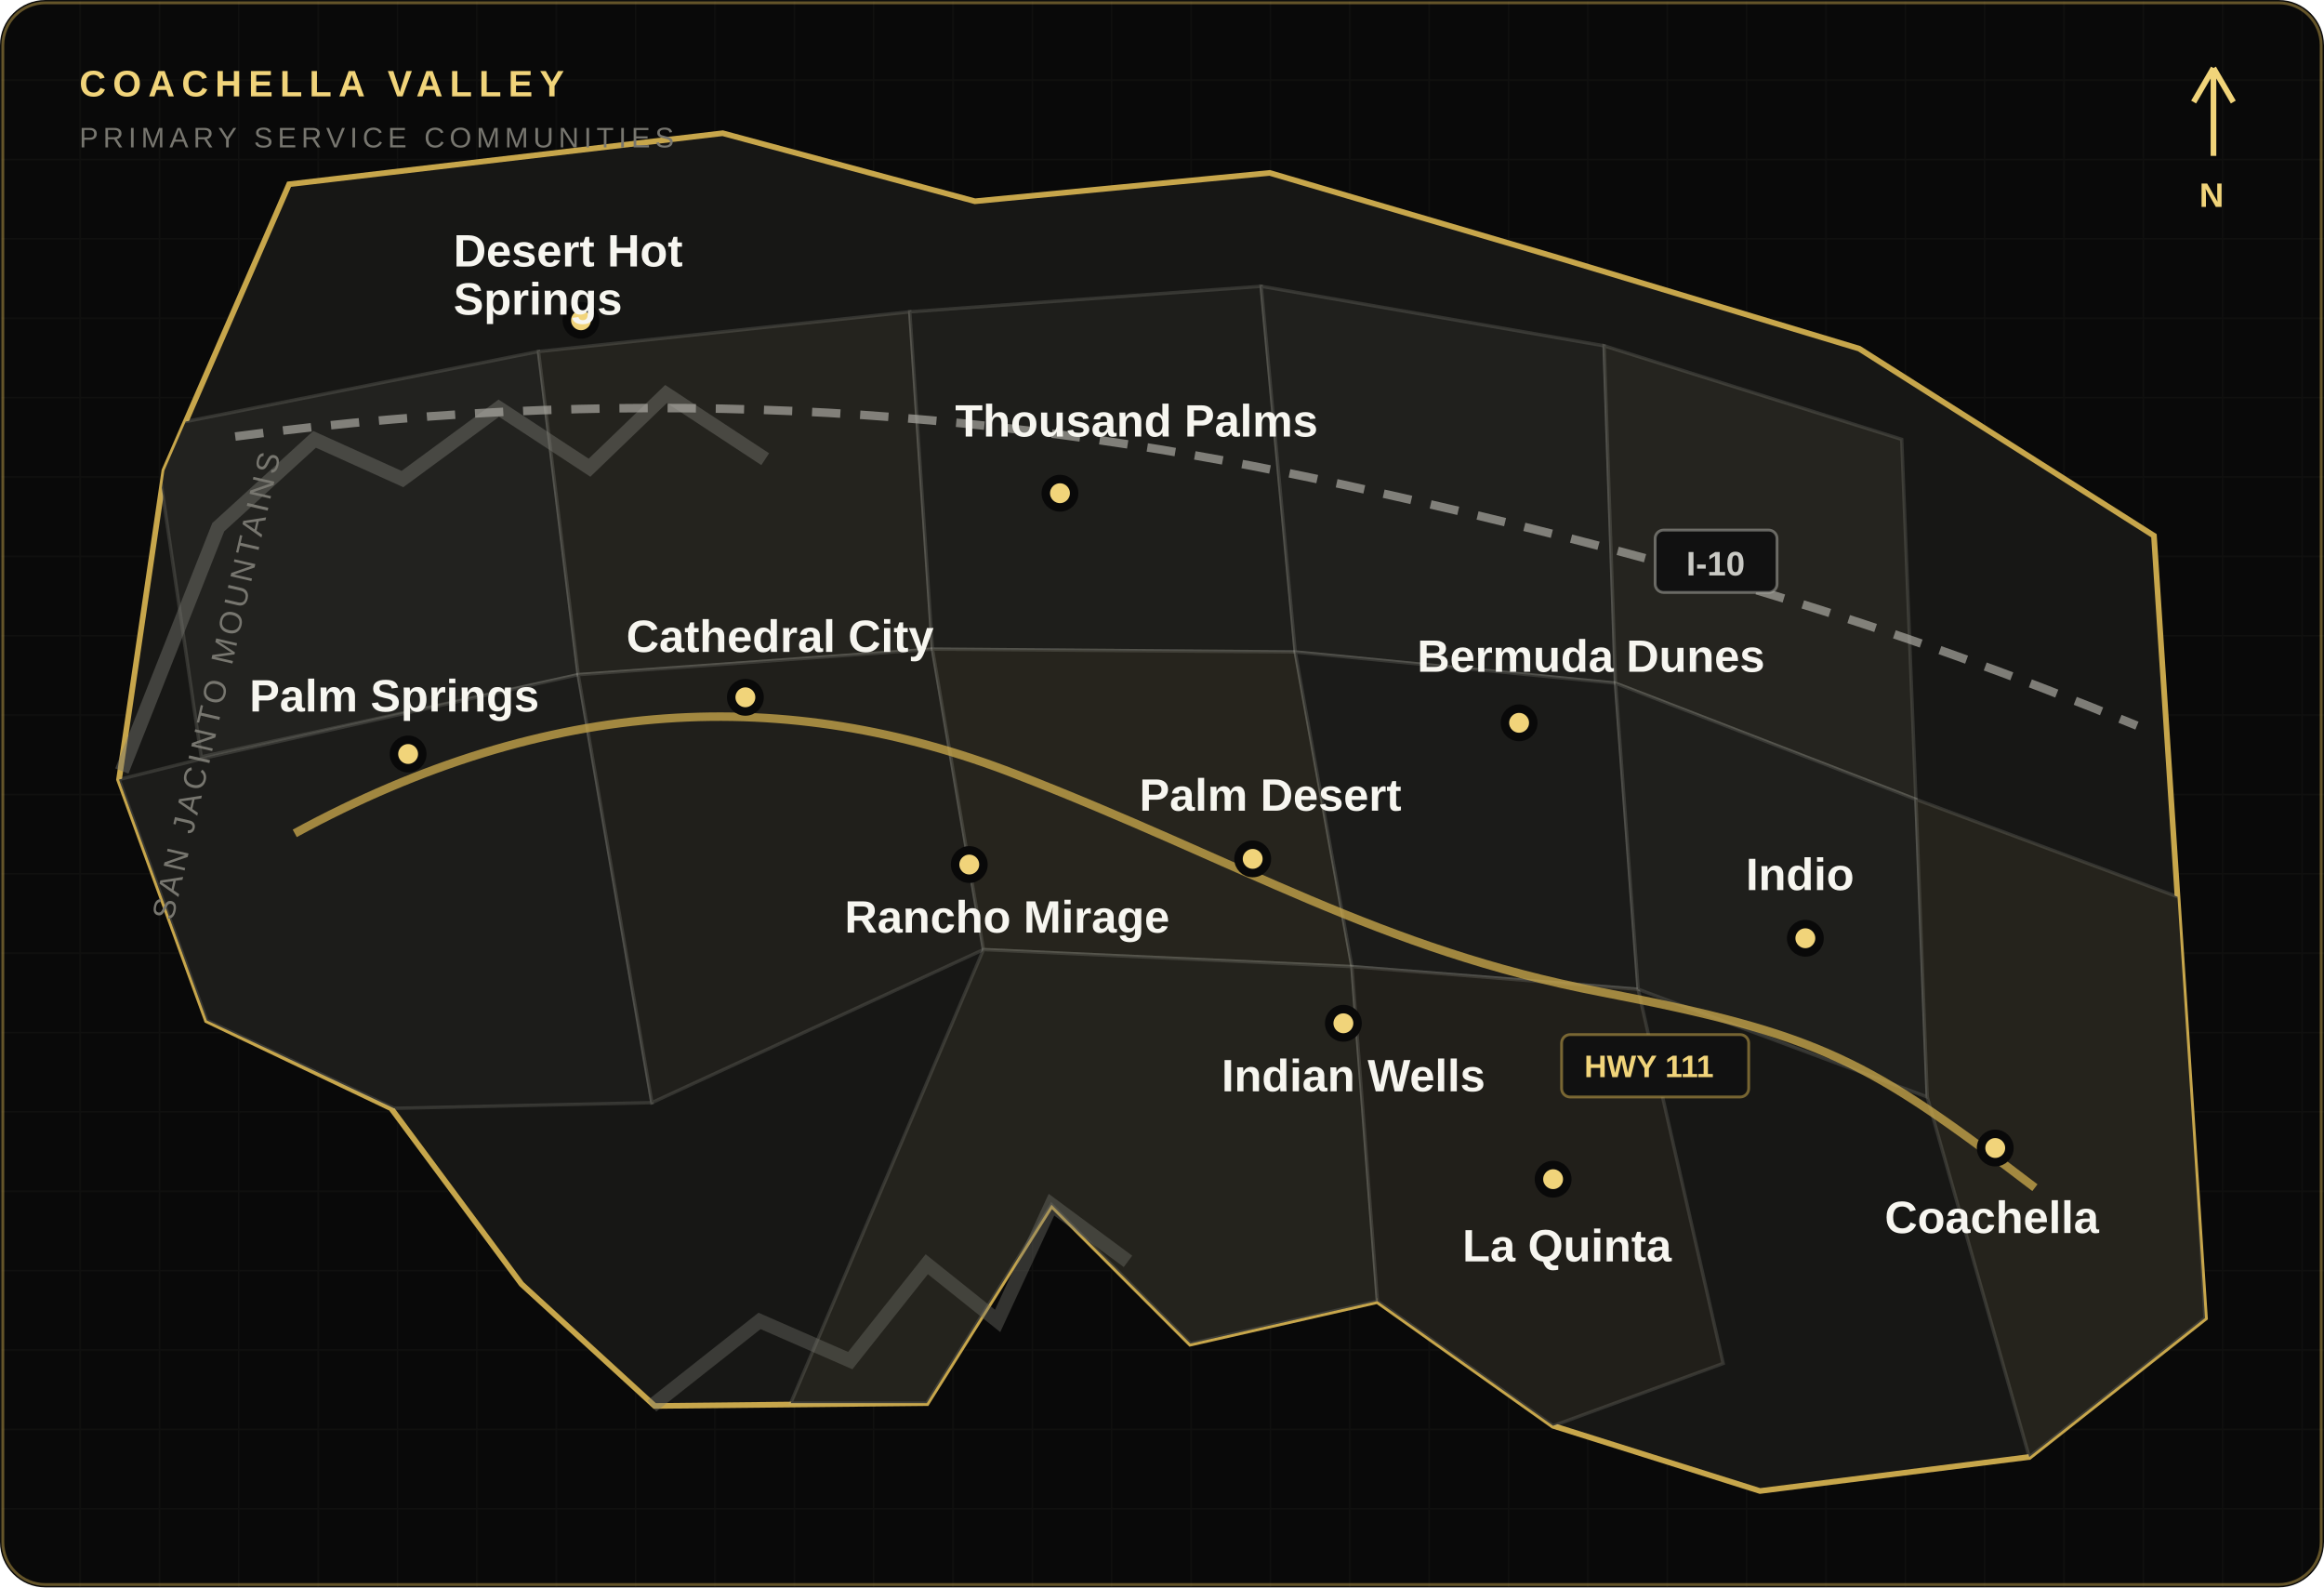
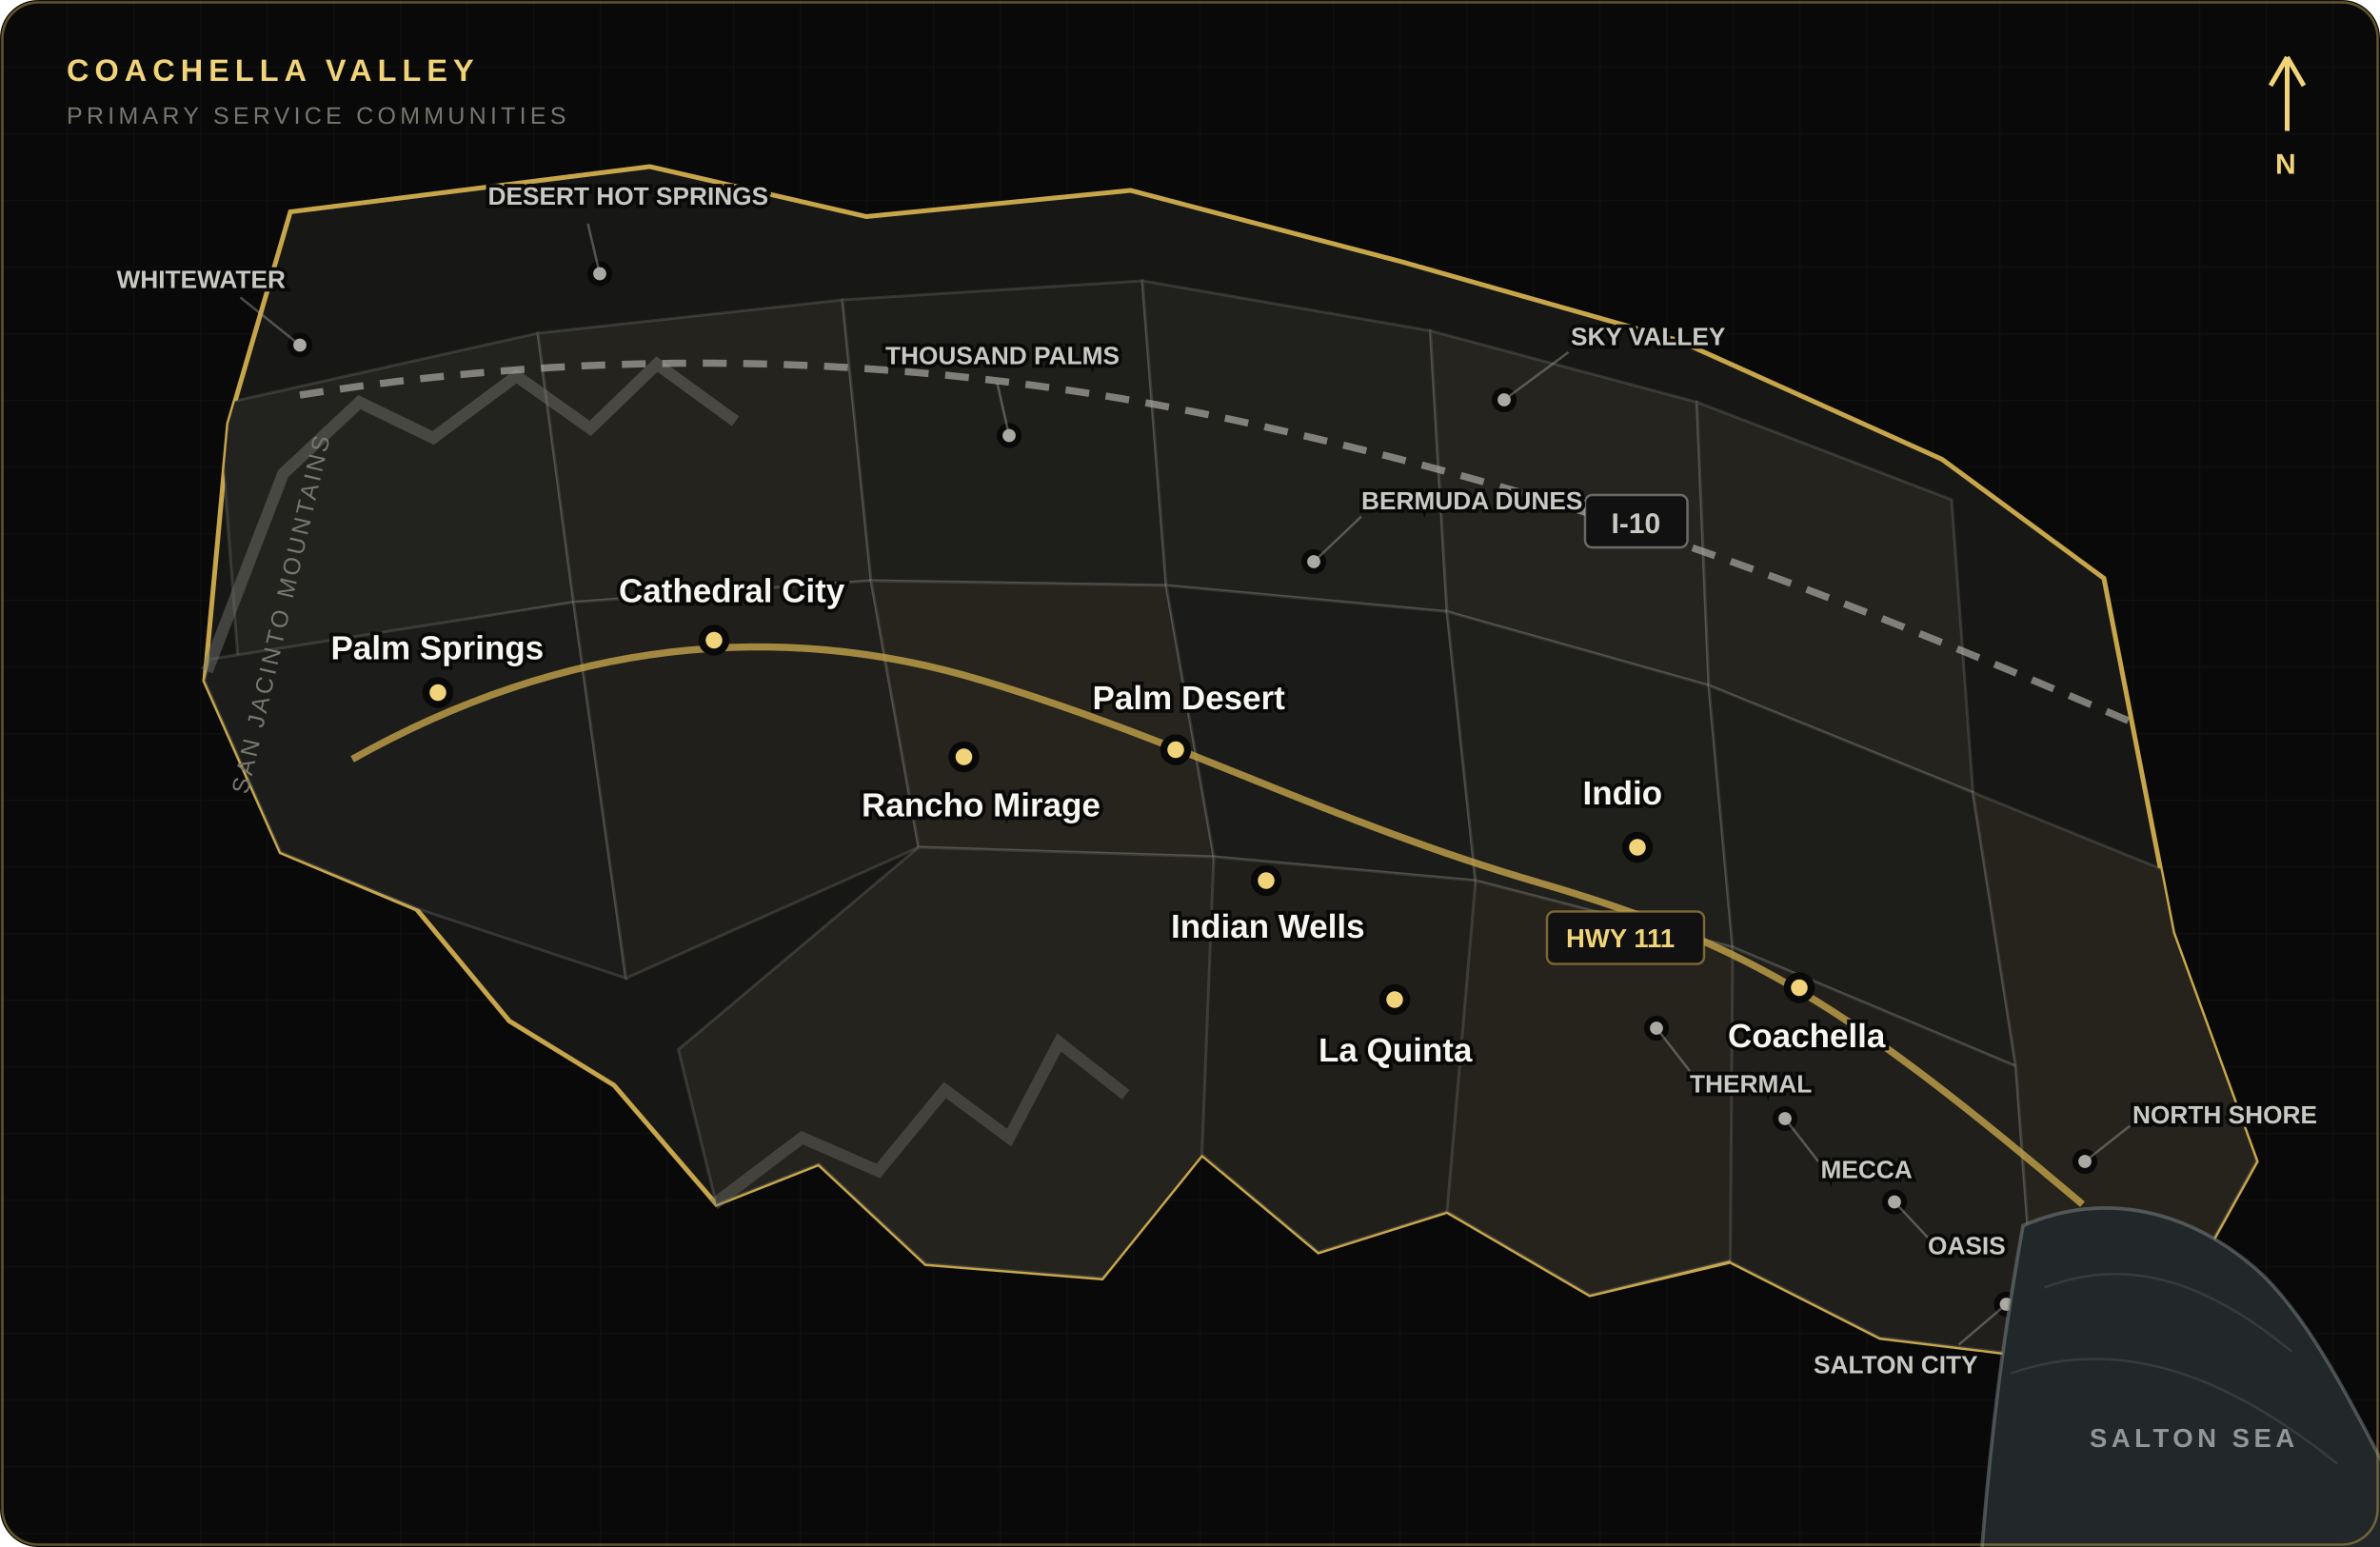
- <svg xmlns="http://www.w3.org/2000/svg" viewBox="0 0 820 560" role="img" aria-labelledby="title desc">
+ <svg xmlns="http://www.w3.org/2000/svg" viewBox="0 0 1000 650" role="img" aria-labelledby="title desc">
  <defs>
    <pattern id="grid" width="28" height="28" patternUnits="userSpaceOnUse">
      <path d="M28 0H0V28" fill="none" stroke="#c9c9c4" stroke-opacity=".035" />
    </pattern>
    <clipPath id="valleyClip">
-       <path d="M102 65L255 47 344 71 448 61 550 91 656 123 760 189 778 465 716 514 621 526 548 503 486 459 420 474 371 425 327 495 231 496 184 453 138 391 73 360 42 275 58 166Z" />
+       <path d="M122 89L273 70 364 91 475 80 589 110 705 143 816 193 884 243 913 392 948 488 918 542 856 570 790 562 727 530 668 544 608 509 554 526 505 485 463 537 389 531 344 489 301 506 258 456 214 429 175 382 118 358 86 286 96 178Z" />
    </clipPath>
+     <style>
+       text{font-family:"Segoe UI",Arial,sans-serif}.primary-label{fill:#f7f6f0;font-size:14px;font-weight:700;paint-order:stroke;stroke:#090909;stroke-width:3px}.extended-label{fill:#c9c9c4;font-size:10.5px;font-weight:650;paint-order:stroke;stroke:#090909;stroke-width:3px}.leader{fill:none;stroke:#aaa9a2;stroke-opacity:.42;stroke-width:1}.primary-pin{fill:#f1d47a;stroke:#090909;stroke-width:3}.extended-pin{fill:#aaa9a2;stroke:#090909;stroke-width:2.5}
+       @media(max-width:520px){.extended-label,.leader{display:none}.primary-label{font-size:18px;stroke-width:4px}}
+     </style>
  </defs>
-   <rect width="820" height="560" rx="16" fill="#090909" />
-   <rect width="820" height="560" rx="16" fill="url(#grid)" />
-   <path d="M102 65L255 47 344 71 448 61 550 91 656 123 760 189 778 465 716 514 621 526 548 503 486 459 420 474 371 425 327 495 231 496 184 453 138 391 73 360 42 275 58 166Z" fill="#171715" stroke="#c7a64b" stroke-width="2" />
+   <rect width="1000" height="650" rx="16" fill="#090909" />
+   <rect width="1000" height="650" rx="16" fill="url(#grid)" />
+   <path d="M122 89L273 70 364 91 475 80 589 110 705 143 816 193 884 243 913 392 948 488 918 542 856 570 790 562 727 530 668 544 608 509 554 526 505 485 463 537 389 531 344 489 301 506 258 456 214 429 175 382 118 358 86 286 96 178Z" fill="#171715" stroke="#c7a64b" stroke-width="2" />
  <g clip-path="url(#valleyClip)" stroke="#b9b8b1" stroke-opacity=".18" stroke-width="1.2">
-     <path d="M54 151L190 124 204 238 71 267Z" fill="#22221f" />
-     <path d="M74 267L204 238 230 389 139 391 73 360 42 275Z" fill="#1c1c1a" />
-     <path d="M190 124L321 110 329 229 204 238Z" fill="#24231e" />
-     <path d="M204 238L329 229 347 335 230 389Z" fill="#201f1b" />
-     <path d="M321 110L445 101 457 230 329 229Z" fill="#1e1e1b" />
-     <path d="M329 229L457 230 477 341 347 335Z" fill="#26241d" />
-     <path d="M445 101L566 122 570 241 457 230Z" fill="#20201d" />
-     <path d="M457 230L570 241 578 349 477 341Z" fill="#1b1b19" />
-     <path d="M347 335L477 341 486 459 420 474 371 425 327 495 279 495Z" fill="#24231d" />
-     <path d="M477 341L578 349 608 481 548 503 486 459Z" fill="#211f1a" />
-     <path d="M566 122L671 155 676 282 570 241Z" fill="#25241f" />
-     <path d="M570 241L676 282 680 387 578 349Z" fill="#1f1f1c" />
-     <path d="M676 282L770 317 778 465 716 514 680 387Z" fill="#25231c" />
+     <path d="M92 170L226 140 241 253 100 277Z" fill="#22221f" />
+     <path d="M88 277L241 253 263 411 176 382 118 358 86 286Z" fill="#1c1c1a" />
+     <path d="M226 140L354 126 366 244 241 253Z" fill="#24231e" />
+     <path d="M241 253L366 244 386 356 263 411Z" fill="#201f1b" />
+     <path d="M354 126L480 118 490 246 366 244Z" fill="#1e1e1b" />
+     <path d="M366 244L490 246 510 360 386 356Z" fill="#26241d" />
+     <path d="M480 118L601 139 608 257 490 246Z" fill="#20201d" />
+     <path d="M490 246L608 257 620 370 510 360Z" fill="#1b1b19" />
+     <path d="M386 356L510 360 525 482 463 537 389 531 344 489 301 506 285 441Z" fill="#24231d" />
+     <path d="M510 360L620 370 648 500 608 509 554 526 505 485Z" fill="#211f1a" />
+     <path d="M601 139L713 169 718 288 608 257Z" fill="#25241f" />
+     <path d="M608 257L718 288 728 398 620 370Z" fill="#1f1f1c" />
+     <path d="M713 169L820 210 829 333 718 288Z" fill="#24231e" />
+     <path d="M718 288L829 333 847 448 728 398Z" fill="#1d1d1a" />
+     <path d="M620 370L728 398 758 522 668 544 608 509Z" fill="#25231c" />
+     <path d="M728 398L847 448 856 570 790 562 727 530Z" fill="#201f1c" />
+     <path d="M829 333L925 372 948 488 918 542 856 570 847 448Z" fill="#25231c" />
  </g>
-   <path d="M43 272L77 186 111 155 142 169 176 144 208 165 235 139 270 162" fill="none" stroke="#77766f" stroke-opacity=".45" stroke-width="5" />
-   <path d="M230 496L268 466 300 480 327 446 352 466 371 425 398 445" fill="none" stroke="#77766f" stroke-opacity=".38" stroke-width="5" />
-   <text x="61" y="325" fill="#77766f" font-family="Segoe UI,Arial,sans-serif" font-size="11" letter-spacing="1.4" transform="rotate(-77 61 325)">SAN JACINTO MOUNTAINS</text>
-   <path d="M83 154C233 134 360 146 474 171S669 221 754 256" fill="none" stroke="#aaa9a2" stroke-opacity=".7" stroke-width="3" stroke-dasharray="10 7" />
-   <rect x="584" y="187" width="43" height="22" rx="3" fill="#111" stroke="#aaa9a2" stroke-opacity=".55" />
-   <text x="595" y="203" fill="#c9c9c4" font-family="Segoe UI,Arial,sans-serif" font-size="12" font-weight="800">I-10</text>
-   <path d="M104 294C194 245 278 242 358 273S487 335 565 350 659 374 718 419" fill="none" stroke="#c7a64b" stroke-opacity=".78" stroke-width="3" />
-   <rect x="551" y="365" width="66" height="22" rx="3" fill="#111" stroke="#c7a64b" stroke-opacity=".55" />
-   <text x="559" y="380" fill="#f1d47a" font-family="Segoe UI,Arial,sans-serif" font-size="11" font-weight="800">HWY 111</text>
-   <g fill="#f1d47a" stroke="#090909" stroke-width="3">
-     <circle cx="205" cy="113" r="5" />
-     <circle cx="144" cy="266" r="5" />
-     <circle cx="263" cy="246" r="5" />
-     <circle cx="374" cy="174" r="5" />
-     <circle cx="342" cy="305" r="5" />
-     <circle cx="442" cy="303" r="5" />
-     <circle cx="536" cy="255" r="5" />
-     <circle cx="474" cy="361" r="5" />
-     <circle cx="548" cy="416" r="5" />
-     <circle cx="637" cy="331" r="5" />
-     <circle cx="704" cy="405" r="5" />
+   <path d="M87 282L119 199 151 169 182 184 217 158 248 180 276 153 309 177" fill="none" stroke="#77766f" stroke-opacity=".45" stroke-width="5" />
+   <path d="M300 506L337 478 369 492 397 458 424 478 445 438 473 460" fill="none" stroke="#77766f" stroke-opacity=".38" stroke-width="5" />
+   <text x="104" y="334" fill="#77766f" font-size="10" letter-spacing="1.3" transform="rotate(-77 104 334)">SAN JACINTO MOUNTAINS</text>
+   <path d="M126 166C270 143 405 151 530 179S746 239 897 304" fill="none" stroke="#aaa9a2" stroke-opacity=".7" stroke-width="3" stroke-dasharray="10 7" />
+   <rect x="666" y="208" width="43" height="22" rx="3" fill="#111" stroke="#aaa9a2" stroke-opacity=".55" />
+   <text x="677" y="224" fill="#c9c9c4" font-size="12" font-weight="800">I-10</text>
+   <path d="M148 319C237 269 327 260 413 286S558 345 647 371 778 424 875 506" fill="none" stroke="#c7a64b" stroke-opacity=".78" stroke-width="3" />
+   <rect x="650" y="383" width="66" height="22" rx="3" fill="#111" stroke="#c7a64b" stroke-opacity=".55" />
+   <text x="658" y="398" fill="#f1d47a" font-size="11" font-weight="800">HWY 111</text>
+   <g class="primary-pin">
+     <circle cx="184" cy="291" r="5" />
+     <circle cx="300" cy="269" r="5" />
+     <circle cx="405" cy="318" r="5" />
+     <circle cx="494" cy="315" r="5" />
+     <circle cx="532" cy="370" r="5" />
+     <circle cx="586" cy="420" r="5" />
+     <circle cx="688" cy="356" r="5" />
+     <circle cx="756" cy="415" r="5" />
  </g>
-   <g fill="#f7f6f0" font-family="Segoe UI,Arial,sans-serif" font-size="16" font-weight="700">
-     <text x="160" y="94">
-       <tspan x="160">Desert Hot</tspan>
-       <tspan x="160" dy="17">Springs</tspan>
-     </text>
-     <text x="88" y="251">Palm Springs</text>
-     <text x="221" y="230">Cathedral City</text>
-     <text x="337" y="154">Thousand Palms</text>
-     <text x="298" y="329">Rancho Mirage</text>
-     <text x="402" y="286">Palm Desert</text>
-     <text x="500" y="237">Bermuda Dunes</text>
-     <text x="431" y="385">Indian Wells</text>
-     <text x="516" y="445">La Quinta</text>
-     <text x="616" y="314">Indio</text>
-     <text x="665" y="435">Coachella</text>
+   <g class="primary-label">
+     <text x="139" y="277">Palm Springs</text>
+     <text x="260" y="253">Cathedral City</text>
+     <text x="362" y="343">Rancho Mirage</text>
+     <text x="459" y="298">Palm Desert</text>
+     <text x="492" y="394">Indian Wells</text>
+     <text x="554" y="446">La Quinta</text>
+     <text x="665" y="338">Indio</text>
+     <text x="726" y="440">Coachella</text>
  </g>
-   <g font-family="Segoe UI,Arial,sans-serif">
+   <g class="extended-pin">
+     <circle cx="126" cy="145" r="4" />
+     <circle cx="252" cy="115" r="4" />
+     <circle cx="424" cy="183" r="4" />
+     <circle cx="552" cy="236" r="4" />
+     <circle cx="632" cy="168" r="4" />
+     <circle cx="696" cy="432" r="4" />
+     <circle cx="750" cy="470" r="4" />
+     <circle cx="796" cy="505" r="4" />
+     <circle cx="876" cy="488" r="4" />
+     <circle cx="843" cy="548" r="4" />
+   </g>
+   <g class="leader">
+     <path d="M126 145l-25-20" />
+     <path d="M252 115l-5-21" />
+     <path d="M424 183l-5-22" />
+     <path d="M552 236l20-19" />
+     <path d="M632 168l27-20" />
+     <path d="M696 432l14 18" />
+     <path d="M750 470l14 18" />
+     <path d="M796 505l14 15" />
+     <path d="M876 488l19-15" />
+     <path d="M843 548l-20 17" />
+   </g>
+   <g class="extended-label">
+     <text x="49" y="121">WHITEWATER</text>
+     <text x="205" y="86">DESERT HOT SPRINGS</text>
+     <text x="372" y="153">THOUSAND PALMS</text>
+     <text x="572" y="214">BERMUDA DUNES</text>
+     <text x="660" y="145">SKY VALLEY</text>
+     <text x="710" y="459">THERMAL</text>
+     <text x="765" y="495">MECCA</text>
+     <text x="810" y="527">OASIS</text>
+     <text x="896" y="472">NORTH SHORE</text>
+     <text x="762" y="577">SALTON CITY</text>
+   </g>
+   <path d="M850 515C884 500 921 508 951 536 972 557 987 588 1005 622V660H832C835 621 839 577 850 515Z" fill="#22282a" stroke="#777f82" stroke-opacity=".55" stroke-width="1.5" />
+   <path d="M859 541C896 527 929 540 963 568M845 577C891 561 936 578 982 615" fill="none" stroke="#c9c9c4" stroke-opacity=".12" />
+   <text x="878" y="608" fill="#909799" font-size="11" font-weight="700" letter-spacing="1.8">SALTON SEA</text>
+   <g>
    <text x="28" y="34" fill="#f1d47a" font-size="13" font-weight="800" letter-spacing="2.4">COACHELLA VALLEY</text>
    <text x="28" y="52" fill="#77766f" font-size="10" letter-spacing="1.7">PRIMARY SERVICE COMMUNITIES</text>
-     <g transform="translate(781 31)">
+     <g transform="translate(961 31)">
      <path d="M0 24V-7M0-7l-7 12M0-7l7 12" stroke="#f1d47a" stroke-width="2" />
      <text x="-5" y="42" fill="#f1d47a" font-size="12" font-weight="800">N</text>
    </g>
  </g>
-   <rect x="1" y="1" width="818" height="558" rx="15" fill="none" stroke="#c7a64b" stroke-opacity=".48" />
+   <rect x="1" y="1" width="998" height="648" rx="15" fill="none" stroke="#c7a64b" stroke-opacity=".48" />
</svg>
